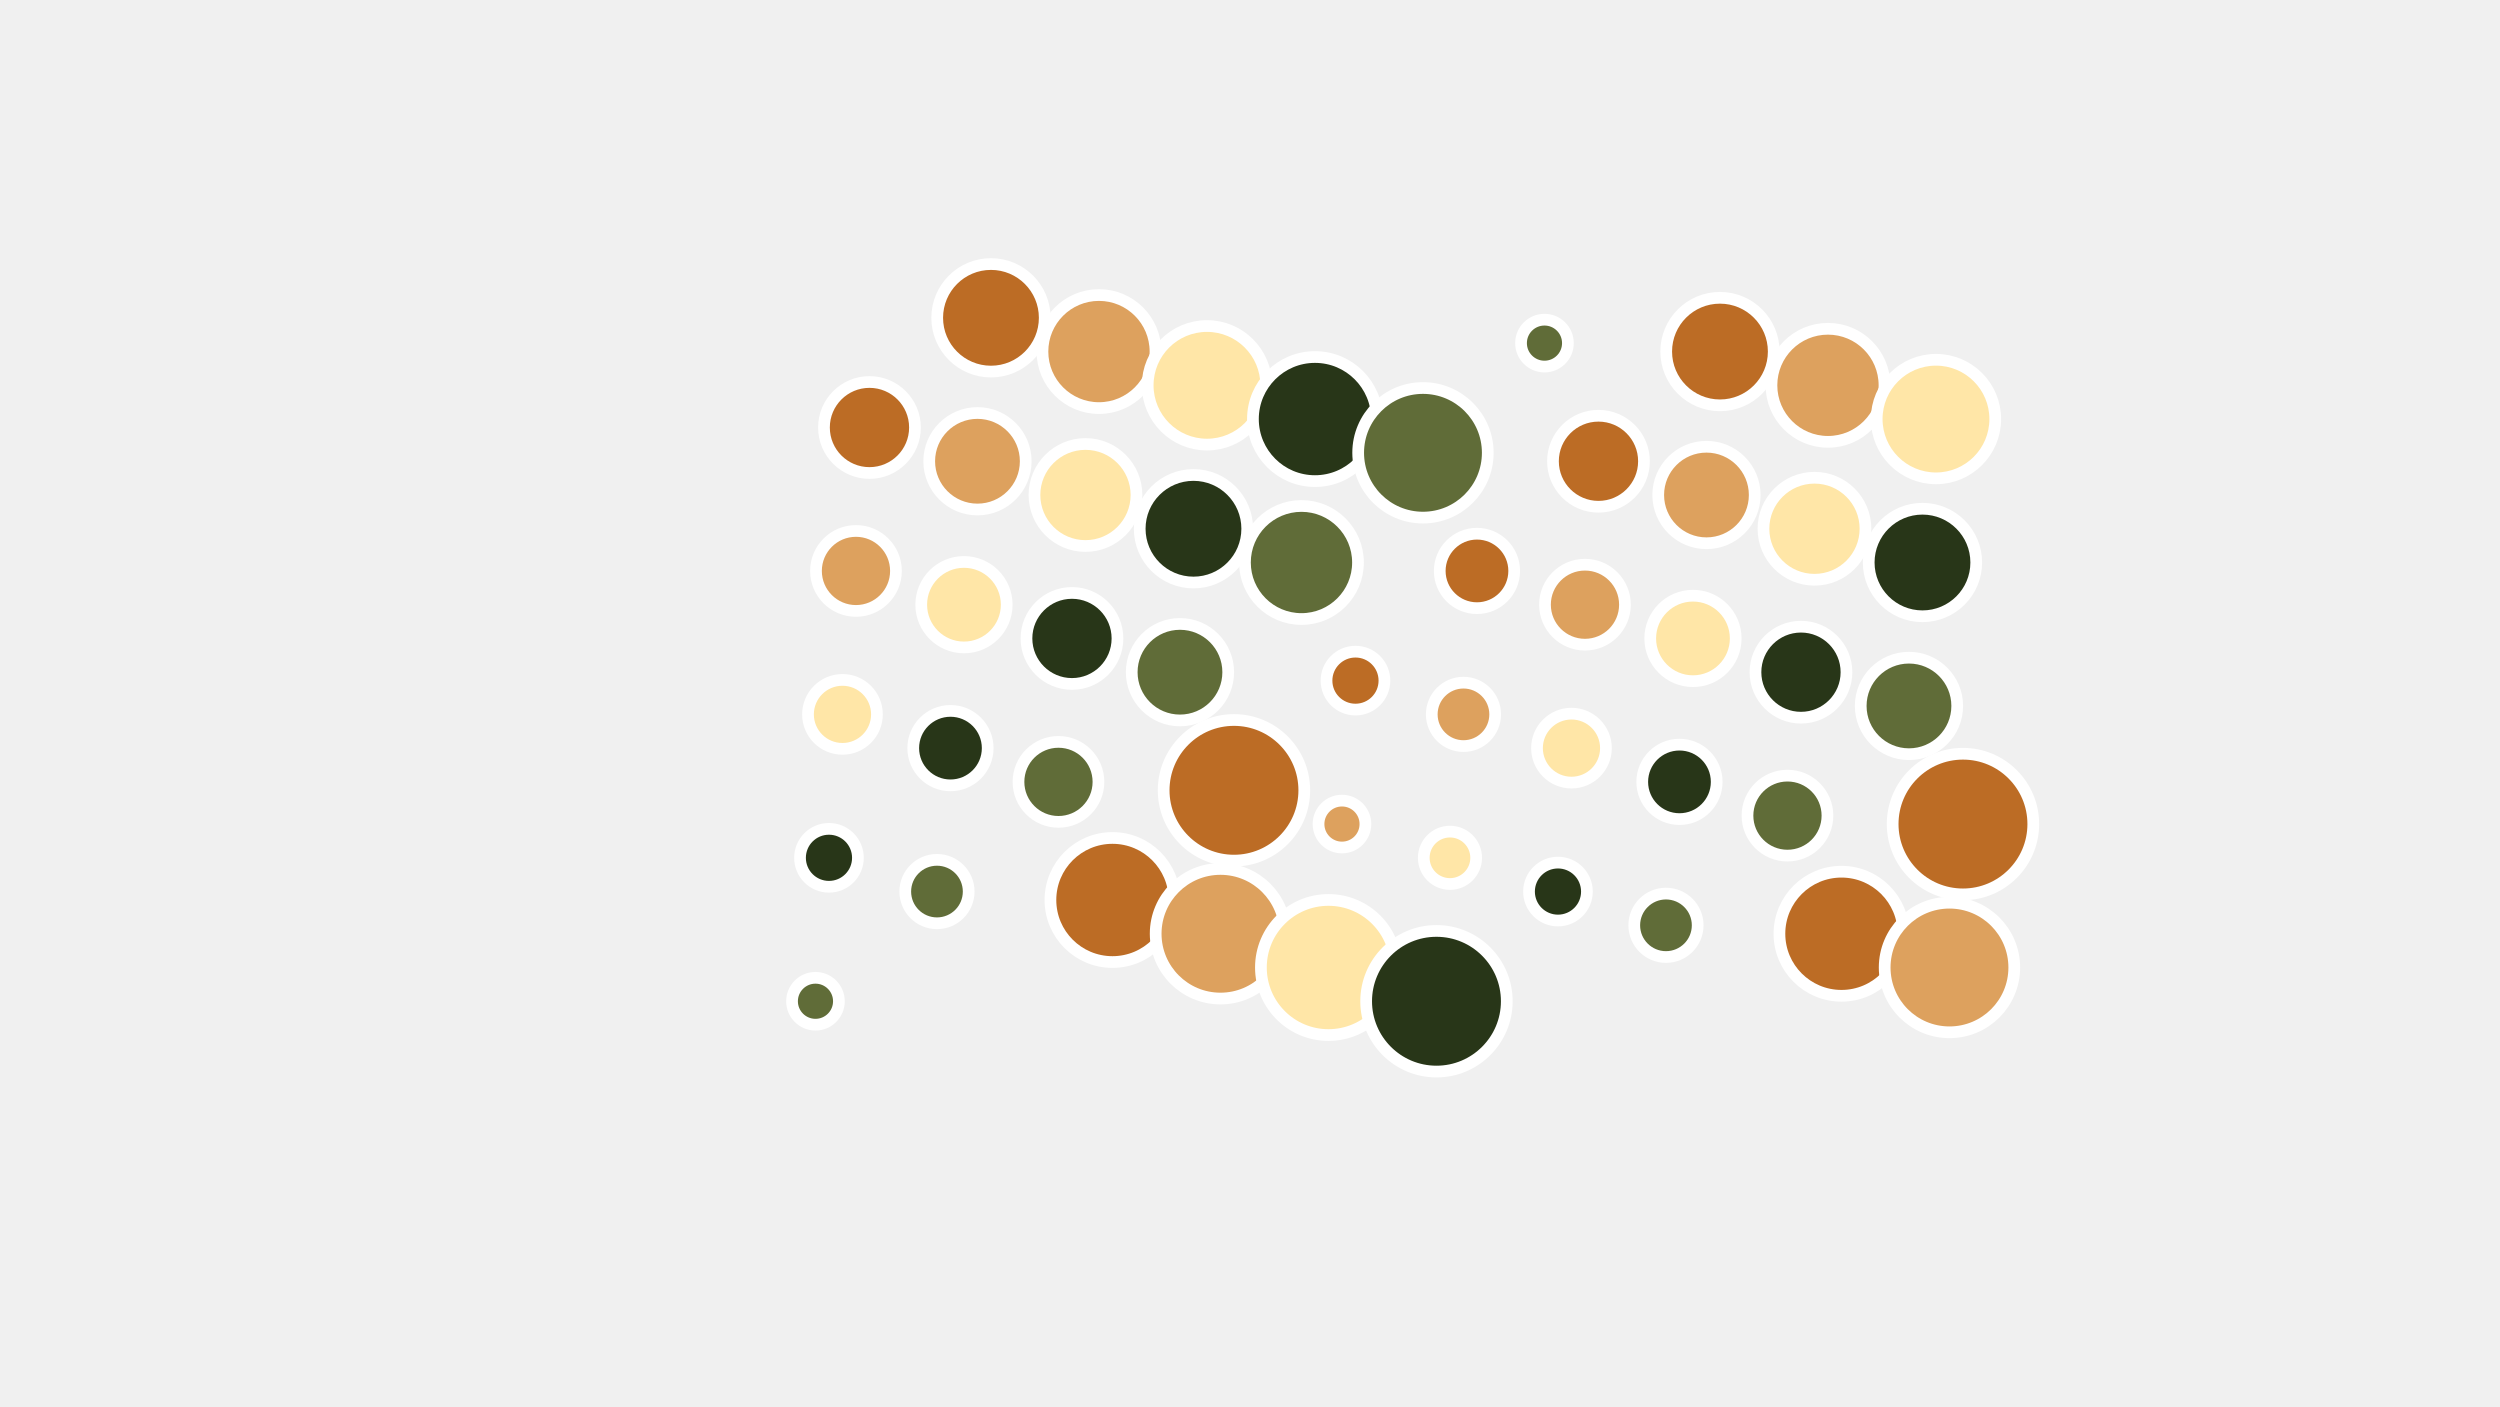
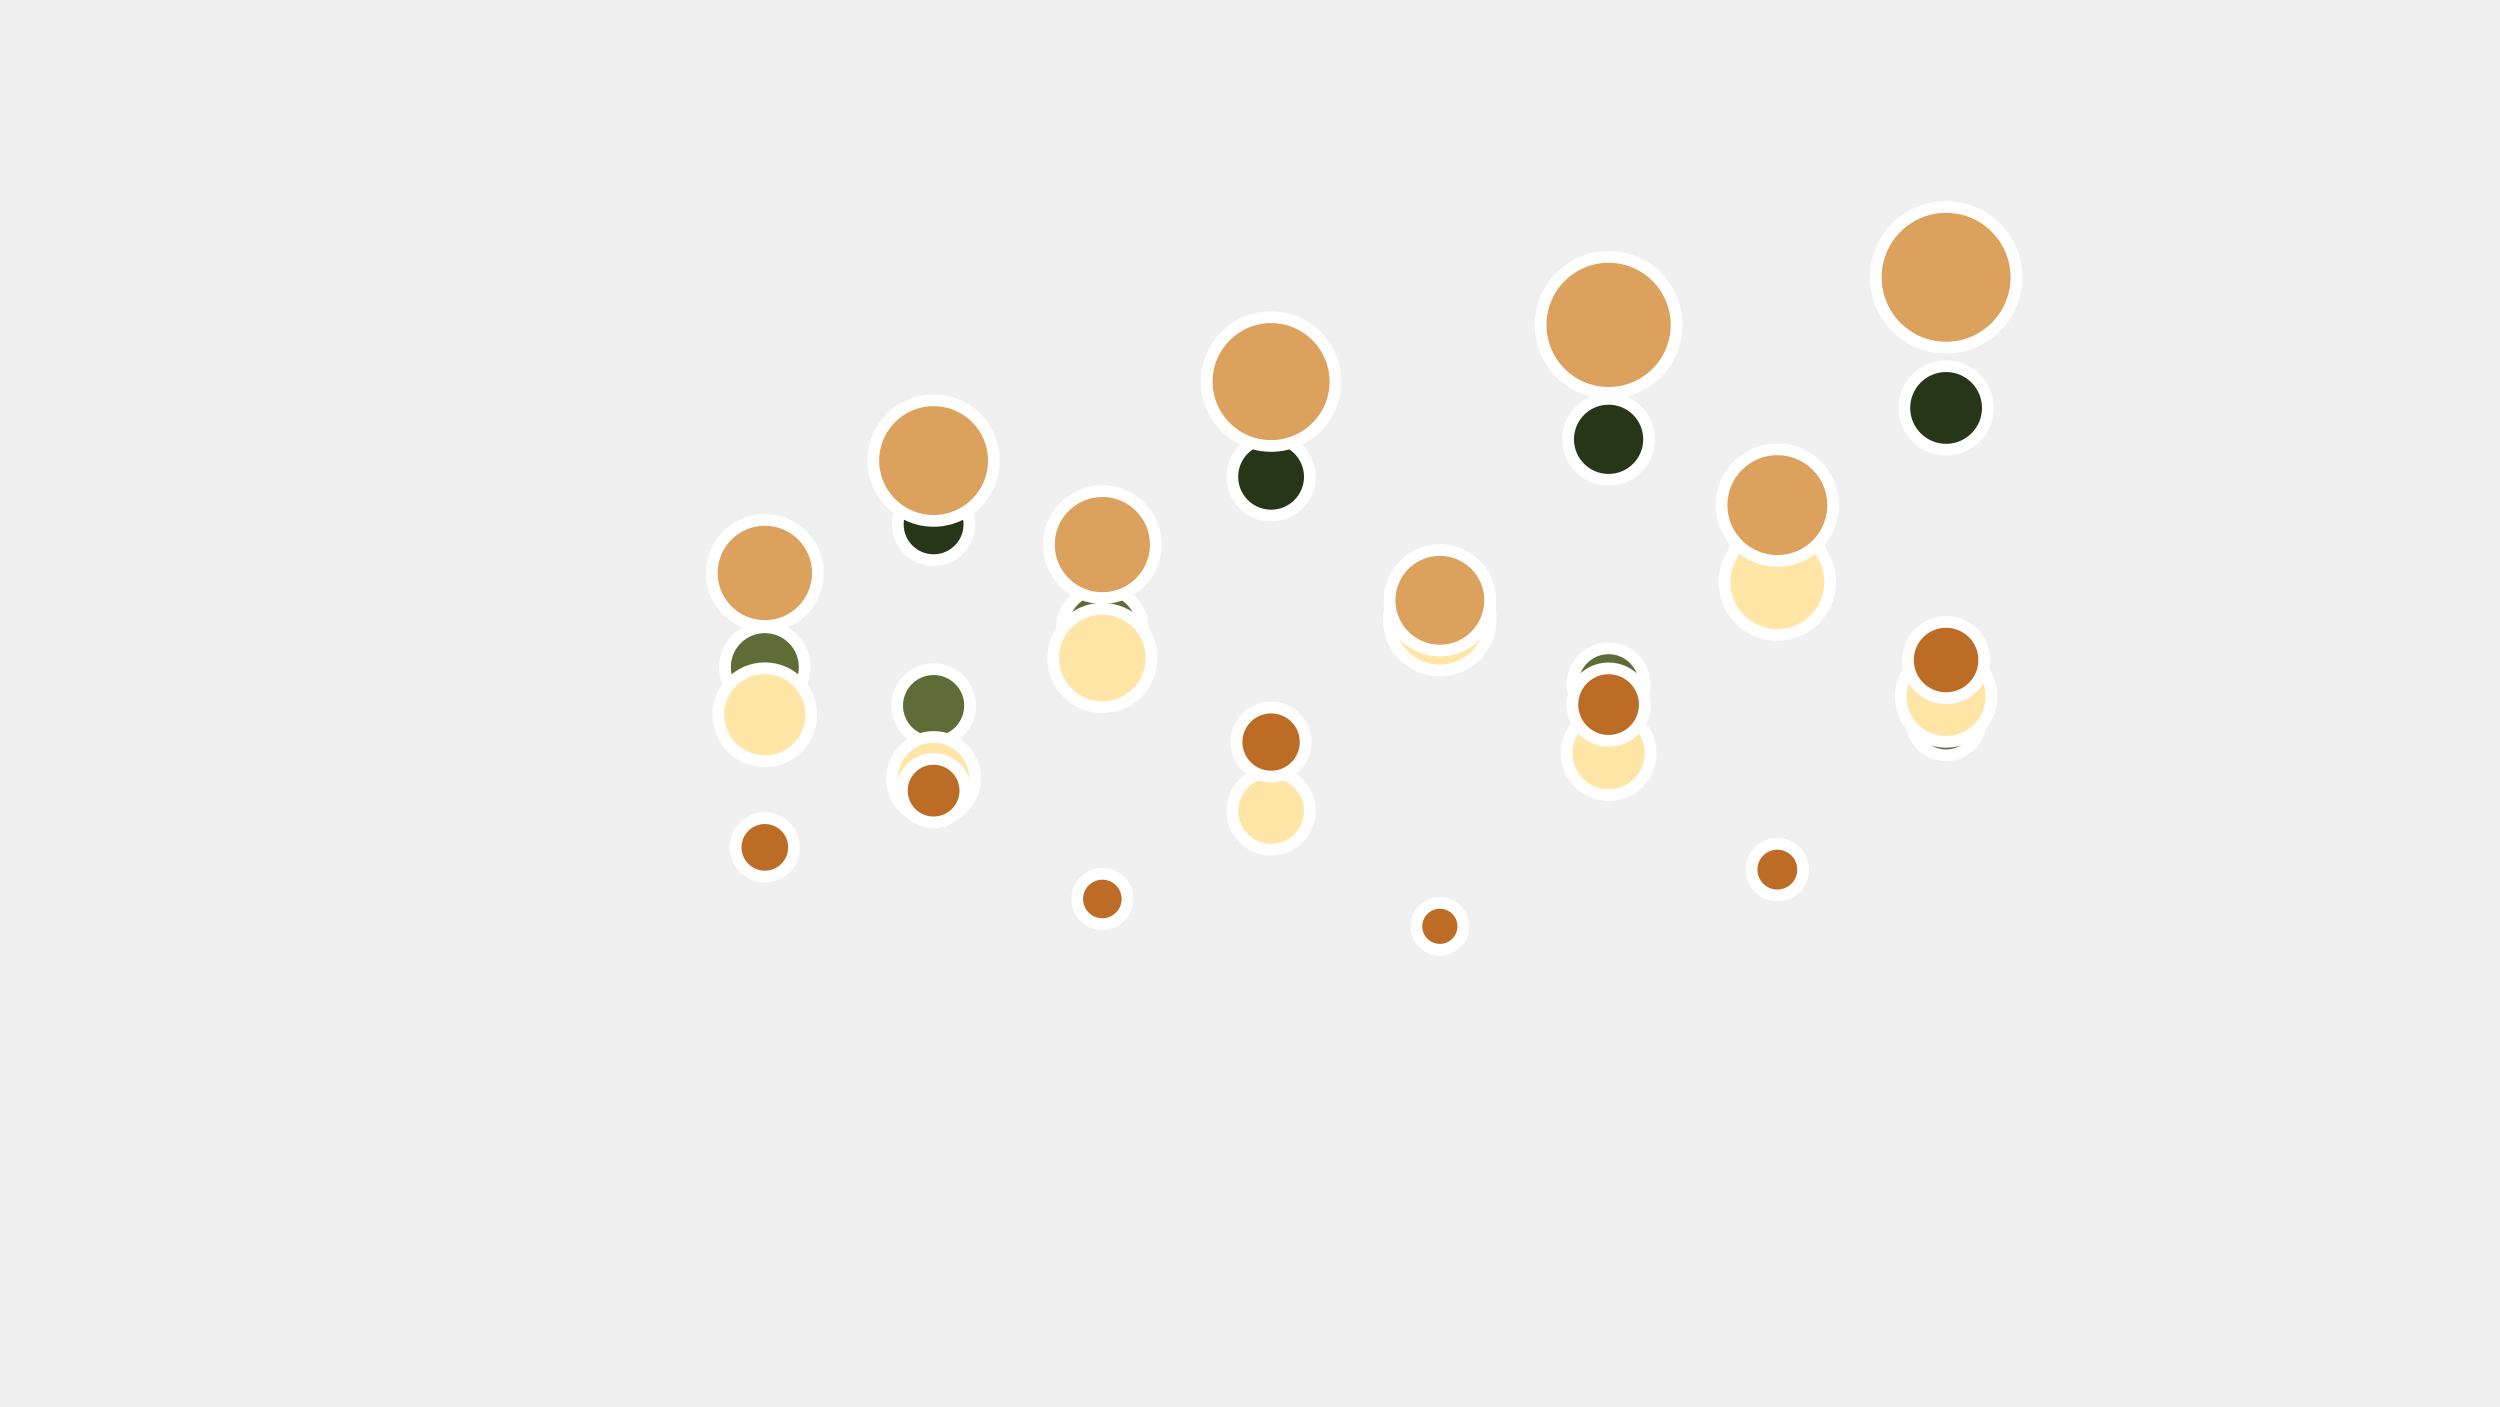
<svg xmlns="http://www.w3.org/2000/svg" width="320" height="180" viewBox="0 0 320 180">
  <svg width="320" height="180" viewBox="0 0 320 180" preserveAspectRatio="xMidYMid meet">
    <g data-chart-id="default-preview-Scatterplot" data-chart-type="scatter" data-renderer="deterministic-scatter-marks@1">
-       <circle data-chart-id="default-preview-Scatterplot" data-mark-role="point" data-mark-group-id="mark-group:default-preview-Scatterplot:point" data-row-key="C001|Alpha" data-series-key="Alpha" cx="104.38" cy="128.16" r="3" fill="#606c38" fill-opacity="1" stroke="#fff" stroke-width="1.5" vector-effect="non-scaling-stroke" />
-       <circle data-chart-id="default-preview-Scatterplot" data-mark-role="point" data-mark-group-id="mark-group:default-preview-Scatterplot:point" data-row-key="C001|Beta" data-series-key="Beta" cx="106.108" cy="109.8" r="3.706" fill="#283618" fill-opacity="1" stroke="#fff" stroke-width="1.5" vector-effect="non-scaling-stroke" />
-       <circle data-chart-id="default-preview-Scatterplot" data-mark-role="point" data-mark-group-id="mark-group:default-preview-Scatterplot:point" data-row-key="C001|Gamma" data-series-key="Gamma" cx="107.836" cy="91.44" r="4.412" fill="#ffe6a7" fill-opacity="1" stroke="#fff" stroke-width="1.5" vector-effect="non-scaling-stroke" />
-       <circle data-chart-id="default-preview-Scatterplot" data-mark-role="point" data-mark-group-id="mark-group:default-preview-Scatterplot:point" data-row-key="C001|Delta" data-series-key="Delta" cx="109.564" cy="73.08" r="5.118" fill="#dda15e" fill-opacity="1" stroke="#fff" stroke-width="1.5" vector-effect="non-scaling-stroke" />
-       <circle data-chart-id="default-preview-Scatterplot" data-mark-role="point" data-mark-group-id="mark-group:default-preview-Scatterplot:point" data-row-key="C001|Epsilon" data-series-key="Epsilon" cx="111.292" cy="54.72" r="5.824" fill="#bc6c25" fill-opacity="1" stroke="#fff" stroke-width="1.5" vector-effect="non-scaling-stroke" />
-       <circle data-chart-id="default-preview-Scatterplot" data-mark-role="point" data-mark-group-id="mark-group:default-preview-Scatterplot:point" data-row-key="C002|Alpha" data-series-key="Alpha" cx="119.932" cy="114.12" r="4.059" fill="#606c38" fill-opacity="1" stroke="#fff" stroke-width="1.5" vector-effect="non-scaling-stroke" />
-       <circle data-chart-id="default-preview-Scatterplot" data-mark-role="point" data-mark-group-id="mark-group:default-preview-Scatterplot:point" data-row-key="C002|Beta" data-series-key="Beta" cx="121.66" cy="95.76" r="4.765" fill="#283618" fill-opacity="1" stroke="#fff" stroke-width="1.5" vector-effect="non-scaling-stroke" />
-       <circle data-chart-id="default-preview-Scatterplot" data-mark-role="point" data-mark-group-id="mark-group:default-preview-Scatterplot:point" data-row-key="C002|Gamma" data-series-key="Gamma" cx="123.388" cy="77.4" r="5.471" fill="#ffe6a7" fill-opacity="1" stroke="#fff" stroke-width="1.5" vector-effect="non-scaling-stroke" />
-       <circle data-chart-id="default-preview-Scatterplot" data-mark-role="point" data-mark-group-id="mark-group:default-preview-Scatterplot:point" data-row-key="C002|Delta" data-series-key="Delta" cx="125.116" cy="59.04" r="6.176" fill="#dda15e" fill-opacity="1" stroke="#fff" stroke-width="1.5" vector-effect="non-scaling-stroke" />
-       <circle data-chart-id="default-preview-Scatterplot" data-mark-role="point" data-mark-group-id="mark-group:default-preview-Scatterplot:point" data-row-key="C002|Epsilon" data-series-key="Epsilon" cx="126.844" cy="40.68" r="6.882" fill="#bc6c25" fill-opacity="1" stroke="#fff" stroke-width="1.5" vector-effect="non-scaling-stroke" />
-       <circle data-chart-id="default-preview-Scatterplot" data-mark-role="point" data-mark-group-id="mark-group:default-preview-Scatterplot:point" data-row-key="C003|Alpha" data-series-key="Alpha" cx="135.484" cy="100.08" r="5.118" fill="#606c38" fill-opacity="1" stroke="#fff" stroke-width="1.5" vector-effect="non-scaling-stroke" />
-       <circle data-chart-id="default-preview-Scatterplot" data-mark-role="point" data-mark-group-id="mark-group:default-preview-Scatterplot:point" data-row-key="C003|Beta" data-series-key="Beta" cx="137.212" cy="81.72" r="5.824" fill="#283618" fill-opacity="1" stroke="#fff" stroke-width="1.5" vector-effect="non-scaling-stroke" />
-       <circle data-chart-id="default-preview-Scatterplot" data-mark-role="point" data-mark-group-id="mark-group:default-preview-Scatterplot:point" data-row-key="C003|Gamma" data-series-key="Gamma" cx="138.94" cy="63.36" r="6.529" fill="#ffe6a7" fill-opacity="1" stroke="#fff" stroke-width="1.5" vector-effect="non-scaling-stroke" />
-       <circle data-chart-id="default-preview-Scatterplot" data-mark-role="point" data-mark-group-id="mark-group:default-preview-Scatterplot:point" data-row-key="C003|Delta" data-series-key="Delta" cx="140.668" cy="45" r="7.235" fill="#dda15e" fill-opacity="1" stroke="#fff" stroke-width="1.5" vector-effect="non-scaling-stroke" />
-       <circle data-chart-id="default-preview-Scatterplot" data-mark-role="point" data-mark-group-id="mark-group:default-preview-Scatterplot:point" data-row-key="C003|Epsilon" data-series-key="Epsilon" cx="142.396" cy="115.2" r="7.941" fill="#bc6c25" fill-opacity="1" stroke="#fff" stroke-width="1.5" vector-effect="non-scaling-stroke" />
-       <circle data-chart-id="default-preview-Scatterplot" data-mark-role="point" data-mark-group-id="mark-group:default-preview-Scatterplot:point" data-row-key="C004|Alpha" data-series-key="Alpha" cx="151.036" cy="86.04" r="6.176" fill="#606c38" fill-opacity="1" stroke="#fff" stroke-width="1.5" vector-effect="non-scaling-stroke" />
-       <circle data-chart-id="default-preview-Scatterplot" data-mark-role="point" data-mark-group-id="mark-group:default-preview-Scatterplot:point" data-row-key="C004|Beta" data-series-key="Beta" cx="152.764" cy="67.68" r="6.882" fill="#283618" fill-opacity="1" stroke="#fff" stroke-width="1.5" vector-effect="non-scaling-stroke" />
-       <circle data-chart-id="default-preview-Scatterplot" data-mark-role="point" data-mark-group-id="mark-group:default-preview-Scatterplot:point" data-row-key="C004|Gamma" data-series-key="Gamma" cx="154.492" cy="49.32" r="7.588" fill="#ffe6a7" fill-opacity="1" stroke="#fff" stroke-width="1.5" vector-effect="non-scaling-stroke" />
-       <circle data-chart-id="default-preview-Scatterplot" data-mark-role="point" data-mark-group-id="mark-group:default-preview-Scatterplot:point" data-row-key="C004|Delta" data-series-key="Delta" cx="156.22" cy="119.52" r="8.294" fill="#dda15e" fill-opacity="1" stroke="#fff" stroke-width="1.5" vector-effect="non-scaling-stroke" />
-       <circle data-chart-id="default-preview-Scatterplot" data-mark-role="point" data-mark-group-id="mark-group:default-preview-Scatterplot:point" data-row-key="C004|Epsilon" data-series-key="Epsilon" cx="157.948" cy="101.16" r="9" fill="#bc6c25" fill-opacity="1" stroke="#fff" stroke-width="1.5" vector-effect="non-scaling-stroke" />
-       <circle data-chart-id="default-preview-Scatterplot" data-mark-role="point" data-mark-group-id="mark-group:default-preview-Scatterplot:point" data-row-key="C005|Alpha" data-series-key="Alpha" cx="166.588" cy="72" r="7.235" fill="#606c38" fill-opacity="1" stroke="#fff" stroke-width="1.5" vector-effect="non-scaling-stroke" />
-       <circle data-chart-id="default-preview-Scatterplot" data-mark-role="point" data-mark-group-id="mark-group:default-preview-Scatterplot:point" data-row-key="C005|Beta" data-series-key="Beta" cx="168.316" cy="53.64" r="7.941" fill="#283618" fill-opacity="1" stroke="#fff" stroke-width="1.5" vector-effect="non-scaling-stroke" />
-       <circle data-chart-id="default-preview-Scatterplot" data-mark-role="point" data-mark-group-id="mark-group:default-preview-Scatterplot:point" data-row-key="C005|Gamma" data-series-key="Gamma" cx="170.044" cy="123.84" r="8.647" fill="#ffe6a7" fill-opacity="1" stroke="#fff" stroke-width="1.5" vector-effect="non-scaling-stroke" />
-       <circle data-chart-id="default-preview-Scatterplot" data-mark-role="point" data-mark-group-id="mark-group:default-preview-Scatterplot:point" data-row-key="C005|Delta" data-series-key="Delta" cx="171.772" cy="105.48" r="3" fill="#dda15e" fill-opacity="1" stroke="#fff" stroke-width="1.5" vector-effect="non-scaling-stroke" />
-       <circle data-chart-id="default-preview-Scatterplot" data-mark-role="point" data-mark-group-id="mark-group:default-preview-Scatterplot:point" data-row-key="C005|Epsilon" data-series-key="Epsilon" cx="173.5" cy="87.12" r="3.706" fill="#bc6c25" fill-opacity="1" stroke="#fff" stroke-width="1.5" vector-effect="non-scaling-stroke" />
-       <circle data-chart-id="default-preview-Scatterplot" data-mark-role="point" data-mark-group-id="mark-group:default-preview-Scatterplot:point" data-row-key="C006|Alpha" data-series-key="Alpha" cx="182.14" cy="57.96" r="8.294" fill="#606c38" fill-opacity="1" stroke="#fff" stroke-width="1.5" vector-effect="non-scaling-stroke" />
-       <circle data-chart-id="default-preview-Scatterplot" data-mark-role="point" data-mark-group-id="mark-group:default-preview-Scatterplot:point" data-row-key="C006|Beta" data-series-key="Beta" cx="183.868" cy="128.16" r="9" fill="#283618" fill-opacity="1" stroke="#fff" stroke-width="1.5" vector-effect="non-scaling-stroke" />
-       <circle data-chart-id="default-preview-Scatterplot" data-mark-role="point" data-mark-group-id="mark-group:default-preview-Scatterplot:point" data-row-key="C006|Gamma" data-series-key="Gamma" cx="185.596" cy="109.8" r="3.353" fill="#ffe6a7" fill-opacity="1" stroke="#fff" stroke-width="1.5" vector-effect="non-scaling-stroke" />
-       <circle data-chart-id="default-preview-Scatterplot" data-mark-role="point" data-mark-group-id="mark-group:default-preview-Scatterplot:point" data-row-key="C006|Delta" data-series-key="Delta" cx="187.324" cy="91.44" r="4.059" fill="#dda15e" fill-opacity="1" stroke="#fff" stroke-width="1.5" vector-effect="non-scaling-stroke" />
-       <circle data-chart-id="default-preview-Scatterplot" data-mark-role="point" data-mark-group-id="mark-group:default-preview-Scatterplot:point" data-row-key="C006|Epsilon" data-series-key="Epsilon" cx="189.052" cy="73.08" r="4.765" fill="#bc6c25" fill-opacity="1" stroke="#fff" stroke-width="1.5" vector-effect="non-scaling-stroke" />
-       <circle data-chart-id="default-preview-Scatterplot" data-mark-role="point" data-mark-group-id="mark-group:default-preview-Scatterplot:point" data-row-key="C007|Alpha" data-series-key="Alpha" cx="197.692" cy="43.92" r="3" fill="#606c38" fill-opacity="1" stroke="#fff" stroke-width="1.5" vector-effect="non-scaling-stroke" />
-       <circle data-chart-id="default-preview-Scatterplot" data-mark-role="point" data-mark-group-id="mark-group:default-preview-Scatterplot:point" data-row-key="C007|Beta" data-series-key="Beta" cx="199.42" cy="114.12" r="3.706" fill="#283618" fill-opacity="1" stroke="#fff" stroke-width="1.5" vector-effect="non-scaling-stroke" />
-       <circle data-chart-id="default-preview-Scatterplot" data-mark-role="point" data-mark-group-id="mark-group:default-preview-Scatterplot:point" data-row-key="C007|Gamma" data-series-key="Gamma" cx="201.148" cy="95.76" r="4.412" fill="#ffe6a7" fill-opacity="1" stroke="#fff" stroke-width="1.5" vector-effect="non-scaling-stroke" />
-       <circle data-chart-id="default-preview-Scatterplot" data-mark-role="point" data-mark-group-id="mark-group:default-preview-Scatterplot:point" data-row-key="C007|Delta" data-series-key="Delta" cx="202.876" cy="77.4" r="5.118" fill="#dda15e" fill-opacity="1" stroke="#fff" stroke-width="1.5" vector-effect="non-scaling-stroke" />
-       <circle data-chart-id="default-preview-Scatterplot" data-mark-role="point" data-mark-group-id="mark-group:default-preview-Scatterplot:point" data-row-key="C007|Epsilon" data-series-key="Epsilon" cx="204.604" cy="59.04" r="5.824" fill="#bc6c25" fill-opacity="1" stroke="#fff" stroke-width="1.5" vector-effect="non-scaling-stroke" />
-       <circle data-chart-id="default-preview-Scatterplot" data-mark-role="point" data-mark-group-id="mark-group:default-preview-Scatterplot:point" data-row-key="C008|Alpha" data-series-key="Alpha" cx="213.244" cy="118.44" r="4.059" fill="#606c38" fill-opacity="1" stroke="#fff" stroke-width="1.5" vector-effect="non-scaling-stroke" />
-       <circle data-chart-id="default-preview-Scatterplot" data-mark-role="point" data-mark-group-id="mark-group:default-preview-Scatterplot:point" data-row-key="C008|Beta" data-series-key="Beta" cx="214.972" cy="100.08" r="4.765" fill="#283618" fill-opacity="1" stroke="#fff" stroke-width="1.5" vector-effect="non-scaling-stroke" />
-       <circle data-chart-id="default-preview-Scatterplot" data-mark-role="point" data-mark-group-id="mark-group:default-preview-Scatterplot:point" data-row-key="C008|Gamma" data-series-key="Gamma" cx="216.7" cy="81.72" r="5.471" fill="#ffe6a7" fill-opacity="1" stroke="#fff" stroke-width="1.5" vector-effect="non-scaling-stroke" />
-       <circle data-chart-id="default-preview-Scatterplot" data-mark-role="point" data-mark-group-id="mark-group:default-preview-Scatterplot:point" data-row-key="C008|Delta" data-series-key="Delta" cx="218.428" cy="63.36" r="6.176" fill="#dda15e" fill-opacity="1" stroke="#fff" stroke-width="1.5" vector-effect="non-scaling-stroke" />
-       <circle data-chart-id="default-preview-Scatterplot" data-mark-role="point" data-mark-group-id="mark-group:default-preview-Scatterplot:point" data-row-key="C008|Epsilon" data-series-key="Epsilon" cx="220.156" cy="45" r="6.882" fill="#bc6c25" fill-opacity="1" stroke="#fff" stroke-width="1.5" vector-effect="non-scaling-stroke" />
-       <circle data-chart-id="default-preview-Scatterplot" data-mark-role="point" data-mark-group-id="mark-group:default-preview-Scatterplot:point" data-row-key="C009|Alpha" data-series-key="Alpha" cx="228.796" cy="104.4" r="5.118" fill="#606c38" fill-opacity="1" stroke="#fff" stroke-width="1.5" vector-effect="non-scaling-stroke" />
-       <circle data-chart-id="default-preview-Scatterplot" data-mark-role="point" data-mark-group-id="mark-group:default-preview-Scatterplot:point" data-row-key="C009|Beta" data-series-key="Beta" cx="230.524" cy="86.04" r="5.824" fill="#283618" fill-opacity="1" stroke="#fff" stroke-width="1.5" vector-effect="non-scaling-stroke" />
-       <circle data-chart-id="default-preview-Scatterplot" data-mark-role="point" data-mark-group-id="mark-group:default-preview-Scatterplot:point" data-row-key="C009|Gamma" data-series-key="Gamma" cx="232.252" cy="67.68" r="6.529" fill="#ffe6a7" fill-opacity="1" stroke="#fff" stroke-width="1.5" vector-effect="non-scaling-stroke" />
-       <circle data-chart-id="default-preview-Scatterplot" data-mark-role="point" data-mark-group-id="mark-group:default-preview-Scatterplot:point" data-row-key="C009|Delta" data-series-key="Delta" cx="233.98" cy="49.32" r="7.235" fill="#dda15e" fill-opacity="1" stroke="#fff" stroke-width="1.5" vector-effect="non-scaling-stroke" />
-       <circle data-chart-id="default-preview-Scatterplot" data-mark-role="point" data-mark-group-id="mark-group:default-preview-Scatterplot:point" data-row-key="C009|Epsilon" data-series-key="Epsilon" cx="235.708" cy="119.52" r="7.941" fill="#bc6c25" fill-opacity="1" stroke="#fff" stroke-width="1.5" vector-effect="non-scaling-stroke" />
-       <circle data-chart-id="default-preview-Scatterplot" data-mark-role="point" data-mark-group-id="mark-group:default-preview-Scatterplot:point" data-row-key="C010|Alpha" data-series-key="Alpha" cx="244.348" cy="90.36" r="6.176" fill="#606c38" fill-opacity="1" stroke="#fff" stroke-width="1.5" vector-effect="non-scaling-stroke" />
-       <circle data-chart-id="default-preview-Scatterplot" data-mark-role="point" data-mark-group-id="mark-group:default-preview-Scatterplot:point" data-row-key="C010|Beta" data-series-key="Beta" cx="246.076" cy="72" r="6.882" fill="#283618" fill-opacity="1" stroke="#fff" stroke-width="1.5" vector-effect="non-scaling-stroke" />
-       <circle data-chart-id="default-preview-Scatterplot" data-mark-role="point" data-mark-group-id="mark-group:default-preview-Scatterplot:point" data-row-key="C010|Gamma" data-series-key="Gamma" cx="247.804" cy="53.64" r="7.588" fill="#ffe6a7" fill-opacity="1" stroke="#fff" stroke-width="1.5" vector-effect="non-scaling-stroke" />
-       <circle data-chart-id="default-preview-Scatterplot" data-mark-role="point" data-mark-group-id="mark-group:default-preview-Scatterplot:point" data-row-key="C010|Delta" data-series-key="Delta" cx="249.532" cy="123.84" r="8.294" fill="#dda15e" fill-opacity="1" stroke="#fff" stroke-width="1.5" vector-effect="non-scaling-stroke" />
-       <circle data-chart-id="default-preview-Scatterplot" data-mark-role="point" data-mark-group-id="mark-group:default-preview-Scatterplot:point" data-row-key="C010|Epsilon" data-series-key="Epsilon" cx="251.26" cy="105.48" r="9" fill="#bc6c25" fill-opacity="1" stroke="#fff" stroke-width="1.5" vector-effect="non-scaling-stroke" />
+       <circle data-chart-id="default-preview-Scatterplot" data-mark-role="point" data-mark-group-id="mark-group:default-preview-Scatterplot:point" data-row-key="1" data-series-key="Person_A" cx="97.9" cy="85.392" r="5.1" fill="#606c38" fill-opacity="1" stroke="#fff" stroke-width="1.5" vector-effect="non-scaling-stroke" />
+       <circle data-chart-id="default-preview-Scatterplot" data-mark-role="point" data-mark-group-id="mark-group:default-preview-Scatterplot:point" data-row-key="2" data-series-key="Person_A" cx="119.5" cy="90.317" r="4.664" fill="#606c38" fill-opacity="1" stroke="#fff" stroke-width="1.5" vector-effect="non-scaling-stroke" />
+       <circle data-chart-id="default-preview-Scatterplot" data-mark-role="point" data-mark-group-id="mark-group:default-preview-Scatterplot:point" data-row-key="3" data-series-key="Person_A" cx="141.1" cy="80.467" r="5.155" fill="#606c38" fill-opacity="1" stroke="#fff" stroke-width="1.5" vector-effect="non-scaling-stroke" />
+       <circle data-chart-id="default-preview-Scatterplot" data-mark-role="point" data-mark-group-id="mark-group:default-preview-Scatterplot:point" data-row-key="4" data-series-key="Person_A" cx="162.7" cy="94.982" r="4.364" fill="#606c38" fill-opacity="1" stroke="#fff" stroke-width="1.5" vector-effect="non-scaling-stroke" />
+       <circle data-chart-id="default-preview-Scatterplot" data-mark-role="point" data-mark-group-id="mark-group:default-preview-Scatterplot:point" data-row-key="5" data-series-key="Person_A" cx="184.3" cy="75.802" r="5.318" fill="#606c38" fill-opacity="1" stroke="#fff" stroke-width="1.5" vector-effect="non-scaling-stroke" />
+       <circle data-chart-id="default-preview-Scatterplot" data-mark-role="point" data-mark-group-id="mark-group:default-preview-Scatterplot:point" data-row-key="6" data-series-key="Person_A" cx="205.9" cy="87.595" r="4.609" fill="#606c38" fill-opacity="1" stroke="#fff" stroke-width="1.5" vector-effect="non-scaling-stroke" />
+       <circle data-chart-id="default-preview-Scatterplot" data-mark-role="point" data-mark-group-id="mark-group:default-preview-Scatterplot:point" data-row-key="7" data-series-key="Person_A" cx="227.5" cy="71.006" r="5.509" fill="#606c38" fill-opacity="1" stroke="#fff" stroke-width="1.5" vector-effect="non-scaling-stroke" />
+       <circle data-chart-id="default-preview-Scatterplot" data-mark-role="point" data-mark-group-id="mark-group:default-preview-Scatterplot:point" data-row-key="8" data-series-key="Person_A" cx="249.1" cy="92.261" r="4.418" fill="#606c38" fill-opacity="1" stroke="#fff" stroke-width="1.5" vector-effect="non-scaling-stroke" />
+       <circle data-chart-id="default-preview-Scatterplot" data-mark-role="point" data-mark-group-id="mark-group:default-preview-Scatterplot:point" data-row-key="9" data-series-key="Person_B" cx="97.9" cy="75.931" r="4.2" fill="#283618" fill-opacity="1" stroke="#fff" stroke-width="1.5" vector-effect="non-scaling-stroke" />
+       <circle data-chart-id="default-preview-Scatterplot" data-mark-role="point" data-mark-group-id="mark-group:default-preview-Scatterplot:point" data-row-key="10" data-series-key="Person_B" cx="119.5" cy="67.118" r="4.582" fill="#283618" fill-opacity="1" stroke="#fff" stroke-width="1.5" vector-effect="non-scaling-stroke" />
+       <circle data-chart-id="default-preview-Scatterplot" data-mark-role="point" data-mark-group-id="mark-group:default-preview-Scatterplot:point" data-row-key="11" data-series-key="Person_B" cx="141.1" cy="83.578" r="3.709" fill="#283618" fill-opacity="1" stroke="#fff" stroke-width="1.5" vector-effect="non-scaling-stroke" />
+       <circle data-chart-id="default-preview-Scatterplot" data-mark-role="point" data-mark-group-id="mark-group:default-preview-Scatterplot:point" data-row-key="12" data-series-key="Person_B" cx="162.7" cy="61.027" r="4.964" fill="#283618" fill-opacity="1" stroke="#fff" stroke-width="1.5" vector-effect="non-scaling-stroke" />
+       <circle data-chart-id="default-preview-Scatterplot" data-mark-role="point" data-mark-group-id="mark-group:default-preview-Scatterplot:point" data-row-key="13" data-series-key="Person_B" cx="184.3" cy="80.208" r="3.845" fill="#283618" fill-opacity="1" stroke="#fff" stroke-width="1.5" vector-effect="non-scaling-stroke" />
+       <circle data-chart-id="default-preview-Scatterplot" data-mark-role="point" data-mark-group-id="mark-group:default-preview-Scatterplot:point" data-row-key="14" data-series-key="Person_B" cx="205.9" cy="56.232" r="5.182" fill="#283618" fill-opacity="1" stroke="#fff" stroke-width="1.5" vector-effect="non-scaling-stroke" />
+       <circle data-chart-id="default-preview-Scatterplot" data-mark-role="point" data-mark-group-id="mark-group:default-preview-Scatterplot:point" data-row-key="15" data-series-key="Person_B" cx="227.5" cy="73.469" r="4.173" fill="#283618" fill-opacity="1" stroke="#fff" stroke-width="1.5" vector-effect="non-scaling-stroke" />
+       <circle data-chart-id="default-preview-Scatterplot" data-mark-role="point" data-mark-group-id="mark-group:default-preview-Scatterplot:point" data-row-key="16" data-series-key="Person_B" cx="249.1" cy="52.214" r="5.345" fill="#283618" fill-opacity="1" stroke="#fff" stroke-width="1.5" vector-effect="non-scaling-stroke" />
+       <circle data-chart-id="default-preview-Scatterplot" data-mark-role="point" data-mark-group-id="mark-group:default-preview-Scatterplot:point" data-row-key="17" data-series-key="Person_C" cx="97.9" cy="91.483" r="5.945" fill="#ffe6a7" fill-opacity="1" stroke="#fff" stroke-width="1.5" vector-effect="non-scaling-stroke" />
+       <circle data-chart-id="default-preview-Scatterplot" data-mark-role="point" data-mark-group-id="mark-group:default-preview-Scatterplot:point" data-row-key="18" data-series-key="Person_C" cx="119.5" cy="99.648" r="5.318" fill="#ffe6a7" fill-opacity="1" stroke="#fff" stroke-width="1.5" vector-effect="non-scaling-stroke" />
+       <circle data-chart-id="default-preview-Scatterplot" data-mark-role="point" data-mark-group-id="mark-group:default-preview-Scatterplot:point" data-row-key="19" data-series-key="Person_C" cx="141.1" cy="84.226" r="6.3" fill="#ffe6a7" fill-opacity="1" stroke="#fff" stroke-width="1.5" vector-effect="non-scaling-stroke" />
+       <circle data-chart-id="default-preview-Scatterplot" data-mark-role="point" data-mark-group-id="mark-group:default-preview-Scatterplot:point" data-row-key="20" data-series-key="Person_C" cx="162.7" cy="103.795" r="4.964" fill="#ffe6a7" fill-opacity="1" stroke="#fff" stroke-width="1.5" vector-effect="non-scaling-stroke" />
+       <circle data-chart-id="default-preview-Scatterplot" data-mark-role="point" data-mark-group-id="mark-group:default-preview-Scatterplot:point" data-row-key="21" data-series-key="Person_C" cx="184.3" cy="79.301" r="6.518" fill="#ffe6a7" fill-opacity="1" stroke="#fff" stroke-width="1.5" vector-effect="non-scaling-stroke" />
+       <circle data-chart-id="default-preview-Scatterplot" data-mark-role="point" data-mark-group-id="mark-group:default-preview-Scatterplot:point" data-row-key="22" data-series-key="Person_C" cx="205.9" cy="96.408" r="5.373" fill="#ffe6a7" fill-opacity="1" stroke="#fff" stroke-width="1.5" vector-effect="non-scaling-stroke" />
+       <circle data-chart-id="default-preview-Scatterplot" data-mark-role="point" data-mark-group-id="mark-group:default-preview-Scatterplot:point" data-row-key="23" data-series-key="Person_C" cx="227.5" cy="74.506" r="6.764" fill="#ffe6a7" fill-opacity="1" stroke="#fff" stroke-width="1.5" vector-effect="non-scaling-stroke" />
+       <circle data-chart-id="default-preview-Scatterplot" data-mark-role="point" data-mark-group-id="mark-group:default-preview-Scatterplot:point" data-row-key="24" data-series-key="Person_C" cx="249.1" cy="89.15" r="5.809" fill="#ffe6a7" fill-opacity="1" stroke="#fff" stroke-width="1.5" vector-effect="non-scaling-stroke" />
+       <circle data-chart-id="default-preview-Scatterplot" data-mark-role="point" data-mark-group-id="mark-group:default-preview-Scatterplot:point" data-row-key="25" data-series-key="Person_D" cx="97.9" cy="73.339" r="6.791" fill="#dda15e" fill-opacity="1" stroke="#fff" stroke-width="1.5" vector-effect="non-scaling-stroke" />
+       <circle data-chart-id="default-preview-Scatterplot" data-mark-role="point" data-mark-group-id="mark-group:default-preview-Scatterplot:point" data-row-key="26" data-series-key="Person_D" cx="119.5" cy="58.954" r="7.718" fill="#dda15e" fill-opacity="1" stroke="#fff" stroke-width="1.5" vector-effect="non-scaling-stroke" />
+       <circle data-chart-id="default-preview-Scatterplot" data-mark-role="point" data-mark-group-id="mark-group:default-preview-Scatterplot:point" data-row-key="27" data-series-key="Person_D" cx="141.1" cy="69.71" r="6.845" fill="#dda15e" fill-opacity="1" stroke="#fff" stroke-width="1.5" vector-effect="non-scaling-stroke" />
+       <circle data-chart-id="default-preview-Scatterplot" data-mark-role="point" data-mark-group-id="mark-group:default-preview-Scatterplot:point" data-row-key="28" data-series-key="Person_D" cx="162.7" cy="48.845" r="8.236" fill="#dda15e" fill-opacity="1" stroke="#fff" stroke-width="1.5" vector-effect="non-scaling-stroke" />
+       <circle data-chart-id="default-preview-Scatterplot" data-mark-role="point" data-mark-group-id="mark-group:default-preview-Scatterplot:point" data-row-key="29" data-series-key="Person_D" cx="184.3" cy="76.838" r="6.436" fill="#dda15e" fill-opacity="1" stroke="#fff" stroke-width="1.5" vector-effect="non-scaling-stroke" />
+       <circle data-chart-id="default-preview-Scatterplot" data-mark-role="point" data-mark-group-id="mark-group:default-preview-Scatterplot:point" data-row-key="30" data-series-key="Person_D" cx="205.9" cy="41.587" r="8.7" fill="#dda15e" fill-opacity="1" stroke="#fff" stroke-width="1.5" vector-effect="non-scaling-stroke" />
+       <circle data-chart-id="default-preview-Scatterplot" data-mark-role="point" data-mark-group-id="mark-group:default-preview-Scatterplot:point" data-row-key="31" data-series-key="Person_D" cx="227.5" cy="64.656" r="7.145" fill="#dda15e" fill-opacity="1" stroke="#fff" stroke-width="1.5" vector-effect="non-scaling-stroke" />
+       <circle data-chart-id="default-preview-Scatterplot" data-mark-role="point" data-mark-group-id="mark-group:default-preview-Scatterplot:point" data-row-key="32" data-series-key="Person_D" cx="249.1" cy="35.496" r="9" fill="#dda15e" fill-opacity="1" stroke="#fff" stroke-width="1.5" vector-effect="non-scaling-stroke" />
+       <circle data-chart-id="default-preview-Scatterplot" data-mark-role="point" data-mark-group-id="mark-group:default-preview-Scatterplot:point" data-row-key="33" data-series-key="Person_E" cx="97.9" cy="108.461" r="3.736" fill="#bc6c25" fill-opacity="1" stroke="#fff" stroke-width="1.5" vector-effect="non-scaling-stroke" />
+       <circle data-chart-id="default-preview-Scatterplot" data-mark-role="point" data-mark-group-id="mark-group:default-preview-Scatterplot:point" data-row-key="34" data-series-key="Person_E" cx="119.5" cy="101.203" r="4.064" fill="#bc6c25" fill-opacity="1" stroke="#fff" stroke-width="1.5" vector-effect="non-scaling-stroke" />
+       <circle data-chart-id="default-preview-Scatterplot" data-mark-role="point" data-mark-group-id="mark-group:default-preview-Scatterplot:point" data-row-key="35" data-series-key="Person_E" cx="141.1" cy="115.07" r="3.218" fill="#bc6c25" fill-opacity="1" stroke="#fff" stroke-width="1.5" vector-effect="non-scaling-stroke" />
+       <circle data-chart-id="default-preview-Scatterplot" data-mark-role="point" data-mark-group-id="mark-group:default-preview-Scatterplot:point" data-row-key="36" data-series-key="Person_E" cx="162.7" cy="94.982" r="4.418" fill="#bc6c25" fill-opacity="1" stroke="#fff" stroke-width="1.5" vector-effect="non-scaling-stroke" />
+       <circle data-chart-id="default-preview-Scatterplot" data-mark-role="point" data-mark-group-id="mark-group:default-preview-Scatterplot:point" data-row-key="37" data-series-key="Person_E" cx="184.3" cy="118.57" r="3" fill="#bc6c25" fill-opacity="1" stroke="#fff" stroke-width="1.5" vector-effect="non-scaling-stroke" />
+       <circle data-chart-id="default-preview-Scatterplot" data-mark-role="point" data-mark-group-id="mark-group:default-preview-Scatterplot:point" data-row-key="38" data-series-key="Person_E" cx="205.9" cy="90.187" r="4.636" fill="#bc6c25" fill-opacity="1" stroke="#fff" stroke-width="1.5" vector-effect="non-scaling-stroke" />
+       <circle data-chart-id="default-preview-Scatterplot" data-mark-role="point" data-mark-group-id="mark-group:default-preview-Scatterplot:point" data-row-key="39" data-series-key="Person_E" cx="227.5" cy="111.312" r="3.3" fill="#bc6c25" fill-opacity="1" stroke="#fff" stroke-width="1.5" vector-effect="non-scaling-stroke" />
+       <circle data-chart-id="default-preview-Scatterplot" data-mark-role="point" data-mark-group-id="mark-group:default-preview-Scatterplot:point" data-row-key="40" data-series-key="Person_E" cx="249.1" cy="84.485" r="4.882" fill="#bc6c25" fill-opacity="1" stroke="#fff" stroke-width="1.5" vector-effect="non-scaling-stroke" />
    </g>
  </svg>
</svg>
